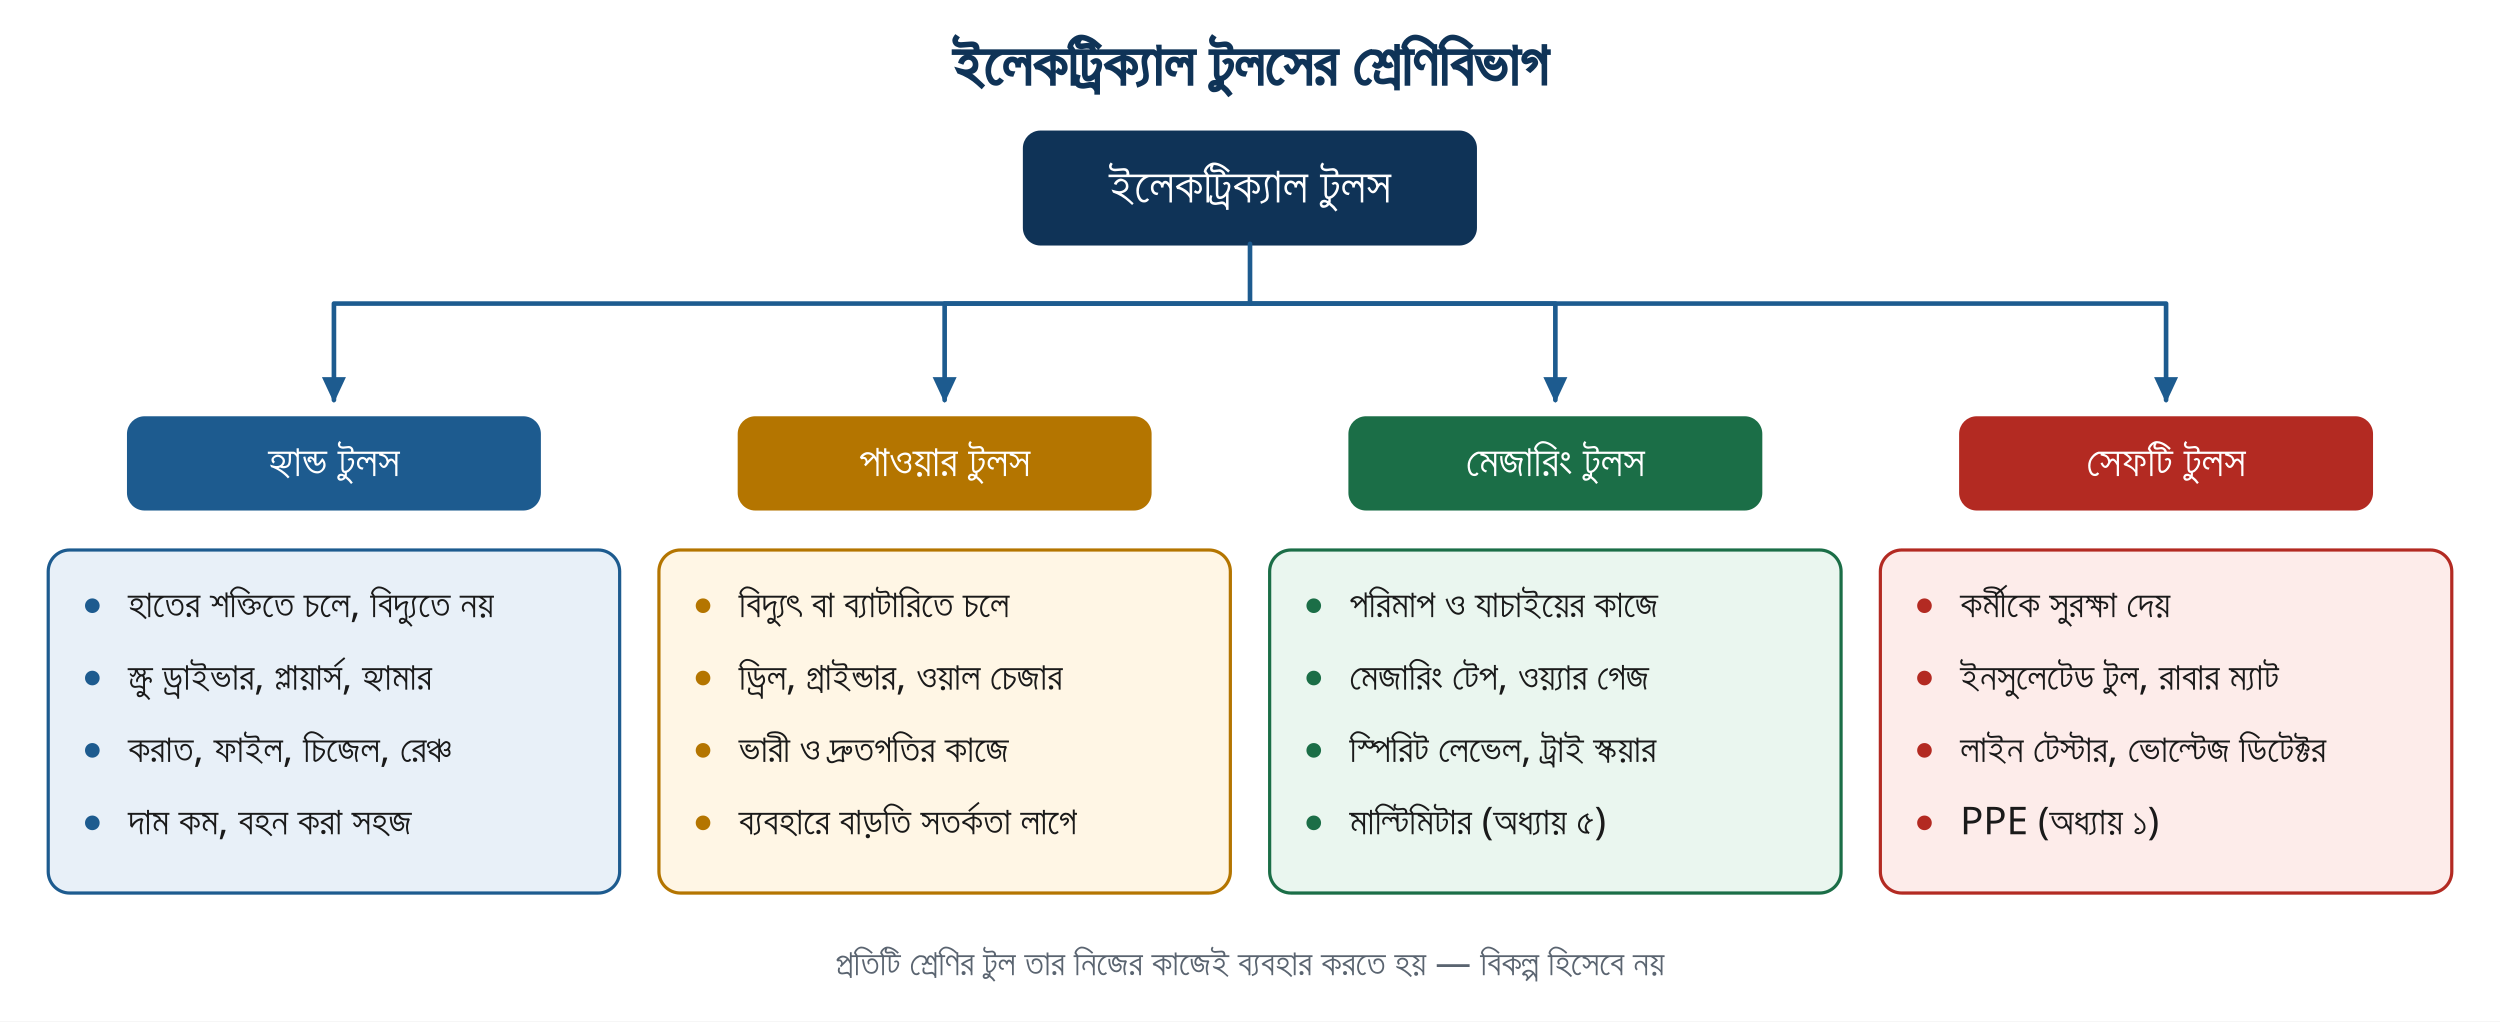
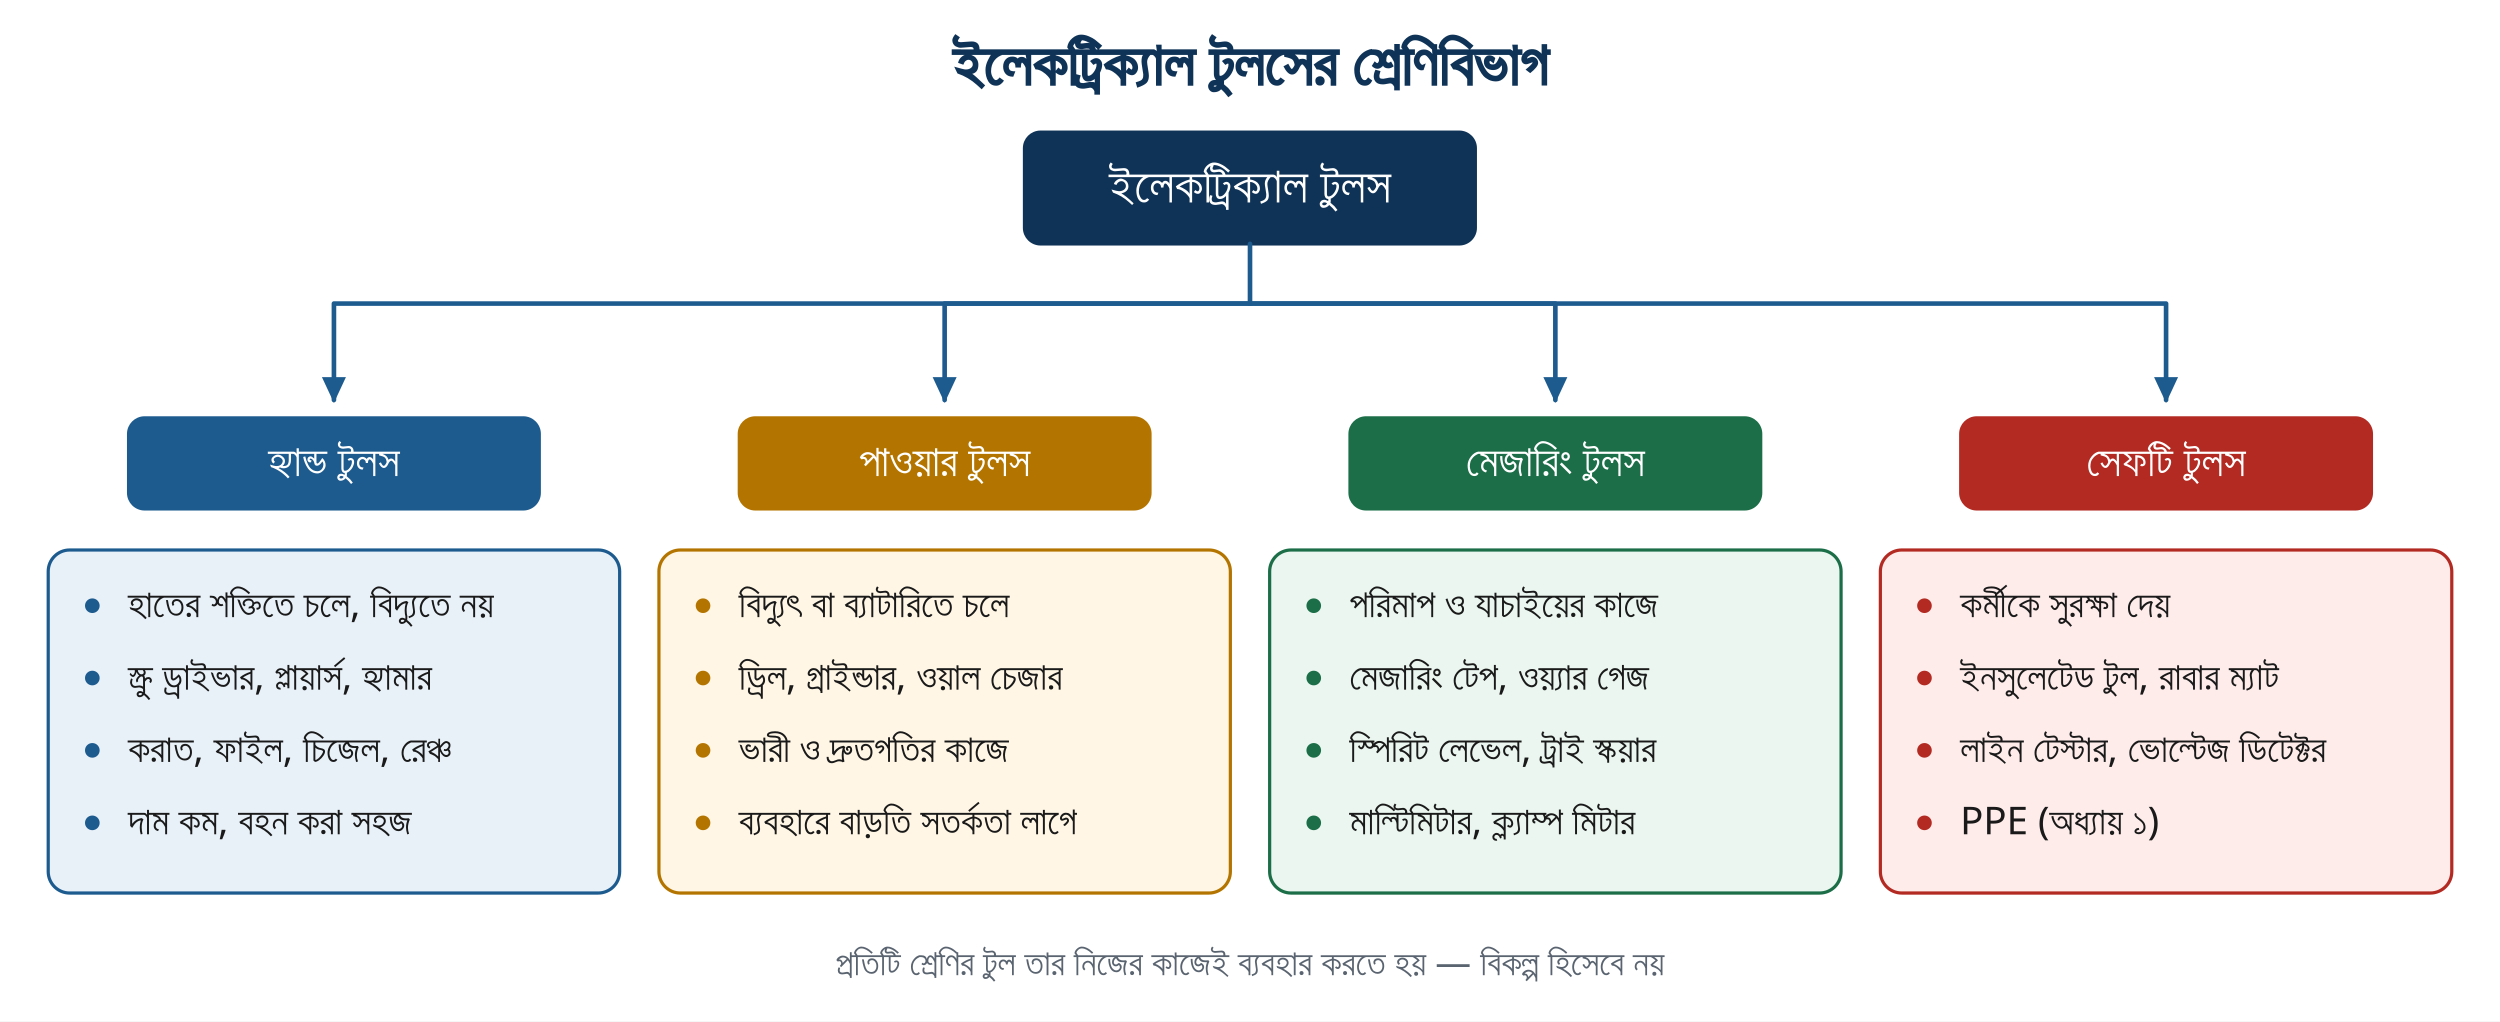
<svg xmlns="http://www.w3.org/2000/svg" width="1400" height="572" viewBox="0 0 1400 572">
  <defs>
    <marker id="ar" viewBox="0 0 10 10" refX="8.5" refY="5" markerUnits="userSpaceOnUse" markerWidth="16" markerHeight="16" orient="auto-start-reverse">
      <path d="M 0.5 0.8 L 9.5 5 L 0.5 9.2 z" fill="#1D5B8F" />
    </marker>
  </defs>
  <rect width="1400" height="572" fill="#FFFFFF" />
  <text x="700.0" y="48.0" font-family="Kalpurush" font-size="34" font-weight="700" fill="#0F3357" text-anchor="middle">ইলেকট্রিক্যাল টুলসের শ্রেণিবিভাগ</text>
  <rect x="573.7" y="74.0" width="252.5" height="62.6" rx="9" fill="#0F3357" stroke="#0F3357" stroke-width="1.8" />
  <text x="700.0" y="113.4" font-family="Kalpurush" font-size="28" font-weight="600" fill="#FFFFFF" text-anchor="middle">ইলেকট্রিক্যাল টুলস</text>
  <path d="M 700 136.6 L 700 170.0" fill="none" stroke="#1D5B8F" stroke-width="2.6" stroke-linecap="round" stroke-linejoin="round" />
  <path d="M 700 170.0 L 187.0 170.0 L 187.0 224.0" fill="none" stroke="#1D5B8F" stroke-width="2.6" stroke-linecap="round" stroke-linejoin="round" marker-end="url(#ar)" />
  <rect x="72.0" y="234.0" width="230.0" height="51.0" rx="9" fill="#1D5B8F" stroke="#1D5B8F" stroke-width="1.8" />
  <text x="187.0" y="266.6" font-family="Kalpurush" font-size="24.5" font-weight="600" fill="#FFFFFF" text-anchor="middle">হ্যান্ড টুলস</text>
  <path d="M 700 170.0 L 529.0 170.0 L 529.0 224.0" fill="none" stroke="#1D5B8F" stroke-width="2.6" stroke-linecap="round" stroke-linejoin="round" marker-end="url(#ar)" />
  <rect x="414.0" y="234.0" width="230.0" height="51.0" rx="9" fill="#B47500" stroke="#B47500" stroke-width="1.8" />
  <text x="529.0" y="266.6" font-family="Kalpurush" font-size="24.5" font-weight="600" fill="#FFFFFF" text-anchor="middle">পাওয়ার টুলস</text>
  <path d="M 700 170.0 L 871.0 170.0 L 871.0 224.0" fill="none" stroke="#1D5B8F" stroke-width="2.6" stroke-linecap="round" stroke-linejoin="round" marker-end="url(#ar)" />
  <rect x="756.0" y="234.0" width="230.0" height="51.0" rx="9" fill="#1B6E47" stroke="#1B6E47" stroke-width="1.8" />
  <text x="871.0" y="266.6" font-family="Kalpurush" font-size="24.5" font-weight="600" fill="#FFFFFF" text-anchor="middle">মেজারিং টুলস</text>
  <path d="M 700 170.0 L 1213.0 170.0 L 1213.0 224.0" fill="none" stroke="#1D5B8F" stroke-width="2.6" stroke-linecap="round" stroke-linejoin="round" marker-end="url(#ar)" />
  <rect x="1098.0" y="234.0" width="230.0" height="51.0" rx="9" fill="#B32A22" stroke="#B32A22" stroke-width="1.8" />
  <text x="1213.0" y="266.6" font-family="Kalpurush" font-size="24.5" font-weight="600" fill="#FFFFFF" text-anchor="middle">সেফটি টুলস</text>
  <rect x="27.0" y="308.0" width="320.0" height="192.1" rx="12" fill="#E8F0F8" stroke="#1D5B8F" stroke-width="1.8" />
  <circle cx="51.7" cy="339.2" r="4.1" fill="#1D5B8F" stroke="none" stroke-width="2" />
  <text x="71.7" y="345.6" font-family="Kalpurush" font-size="21.5" font-weight="400" fill="#1A1A1A" text-anchor="start">হাতের শক্তিতে চলে, বিদ্যুতে নয়</text>
  <circle cx="51.7" cy="379.7" r="4.1" fill="#1D5B8F" stroke="none" stroke-width="2" />
  <text x="71.7" y="386.2" font-family="Kalpurush" font-size="21.5" font-weight="400" fill="#1A1A1A" text-anchor="start">স্ক্রু ড্রাইভার, প্লায়ার্স, হ্যামার</text>
  <circle cx="51.7" cy="420.2" r="4.1" fill="#1D5B8F" stroke="none" stroke-width="2" />
  <text x="71.7" y="426.7" font-family="Kalpurush" font-size="21.5" font-weight="400" fill="#1A1A1A" text-anchor="start">করাত, ফাইল, চিজেল, রেঞ্চ</text>
  <circle cx="51.7" cy="460.8" r="4.1" fill="#1D5B8F" stroke="none" stroke-width="2" />
  <text x="71.7" y="467.2" font-family="Kalpurush" font-size="21.5" font-weight="400" fill="#1A1A1A" text-anchor="start">দাম কম, বহন করা সহজ</text>
  <rect x="369.0" y="308.0" width="320.0" height="192.1" rx="12" fill="#FFF6E5" stroke="#B47500" stroke-width="1.8" />
  <circle cx="393.7" cy="339.2" r="4.1" fill="#B47500" stroke="none" stroke-width="2" />
  <text x="413.7" y="345.6" font-family="Kalpurush" font-size="21.5" font-weight="400" fill="#1A1A1A" text-anchor="start">বিদ্যুৎ বা ব্যাটারিতে চলে</text>
  <circle cx="393.7" cy="379.7" r="4.1" fill="#B47500" stroke="none" stroke-width="2" />
  <text x="413.7" y="386.2" font-family="Kalpurush" font-size="21.5" font-weight="400" fill="#1A1A1A" text-anchor="start">ড্রিল, গ্রাইন্ডার, ওয়াল চেজার</text>
  <circle cx="393.7" cy="420.2" r="4.1" fill="#B47500" stroke="none" stroke-width="2" />
  <text x="413.7" y="426.7" font-family="Kalpurush" font-size="21.5" font-weight="400" fill="#1A1A1A" text-anchor="start">ভারী ও দ্রুতগতির কাজে</text>
  <circle cx="393.7" cy="460.8" r="4.1" fill="#B47500" stroke="none" stroke-width="2" />
  <text x="413.7" y="467.2" font-family="Kalpurush" font-size="21.5" font-weight="400" fill="#1A1A1A" text-anchor="start">ব্যবহারে বাড়তি সতর্কতা লাগে</text>
  <rect x="711.0" y="308.0" width="320.0" height="192.1" rx="12" fill="#EAF6EF" stroke="#1B6E47" stroke-width="1.8" />
  <circle cx="735.7" cy="339.2" r="4.1" fill="#1B6E47" stroke="none" stroke-width="2" />
  <text x="755.7" y="345.6" font-family="Kalpurush" font-size="21.5" font-weight="400" fill="#1A1A1A" text-anchor="start">পরিমাপ ও যাচাইয়ের কাজে</text>
  <circle cx="735.7" cy="379.7" r="4.1" fill="#1B6E47" stroke="none" stroke-width="2" />
  <text x="755.7" y="386.2" font-family="Kalpurush" font-size="21.5" font-weight="400" fill="#1A1A1A" text-anchor="start">মেজারিং টেপ, ওয়্যার গেজ</text>
  <circle cx="735.7" cy="420.2" r="4.1" fill="#1B6E47" stroke="none" stroke-width="2" />
  <text x="755.7" y="426.7" font-family="Kalpurush" font-size="21.5" font-weight="400" fill="#1A1A1A" text-anchor="start">স্পিরিট লেভেল, ট্রাই স্কয়ার</text>
  <circle cx="735.7" cy="460.8" r="4.1" fill="#1B6E47" stroke="none" stroke-width="2" />
-   <text x="755.7" y="467.2" font-family="Kalpurush" font-size="21.5" font-weight="400" fill="#1A1A1A" text-anchor="start">মাল্টিমিটার (অধ্যায় ৫)</text>
+   <text x="755.7" y="467.2" font-family="Kalpurush" font-size="21.5" font-weight="400" fill="#1A1A1A" text-anchor="start">মাল্টিমিটার, ক্ল্যাম্প মিটার</text>
  <rect x="1053.0" y="308.0" width="320.0" height="192.1" rx="12" fill="#FDECEA" stroke="#B32A22" stroke-width="1.8" />
  <circle cx="1077.7" cy="339.2" r="4.1" fill="#B32A22" stroke="none" stroke-width="2" />
  <text x="1097.7" y="345.6" font-family="Kalpurush" font-size="21.5" font-weight="400" fill="#1A1A1A" text-anchor="start">কর্মীকে সুরক্ষা দেয়</text>
  <circle cx="1077.7" cy="379.7" r="4.1" fill="#B32A22" stroke="none" stroke-width="2" />
  <text x="1097.7" y="386.2" font-family="Kalpurush" font-size="21.5" font-weight="400" fill="#1A1A1A" text-anchor="start">ইনসুলেটেড টুল, রাবার ম্যাট</text>
  <circle cx="1077.7" cy="420.2" r="4.1" fill="#B32A22" stroke="none" stroke-width="2" />
  <text x="1097.7" y="426.7" font-family="Kalpurush" font-size="21.5" font-weight="400" fill="#1A1A1A" text-anchor="start">লাইন টেস্টার, ভোল্টেজ ডিটেক্টর</text>
  <circle cx="1077.7" cy="460.8" r="4.1" fill="#B32A22" stroke="none" stroke-width="2" />
  <text x="1097.7" y="467.2" font-family="Kalpurush" font-size="21.5" font-weight="400" fill="#1A1A1A" text-anchor="start">PPE (অধ্যায় ১)</text>
  <text x="700.0" y="546.1" font-family="Kalpurush" font-size="20" font-weight="400" fill="#5A6470" text-anchor="middle">প্রতিটি শ্রেণির টুল তার নিজের কাজেই ব্যবহার করতে হয় — বিকল্প হিসেবে নয়</text>
</svg>
